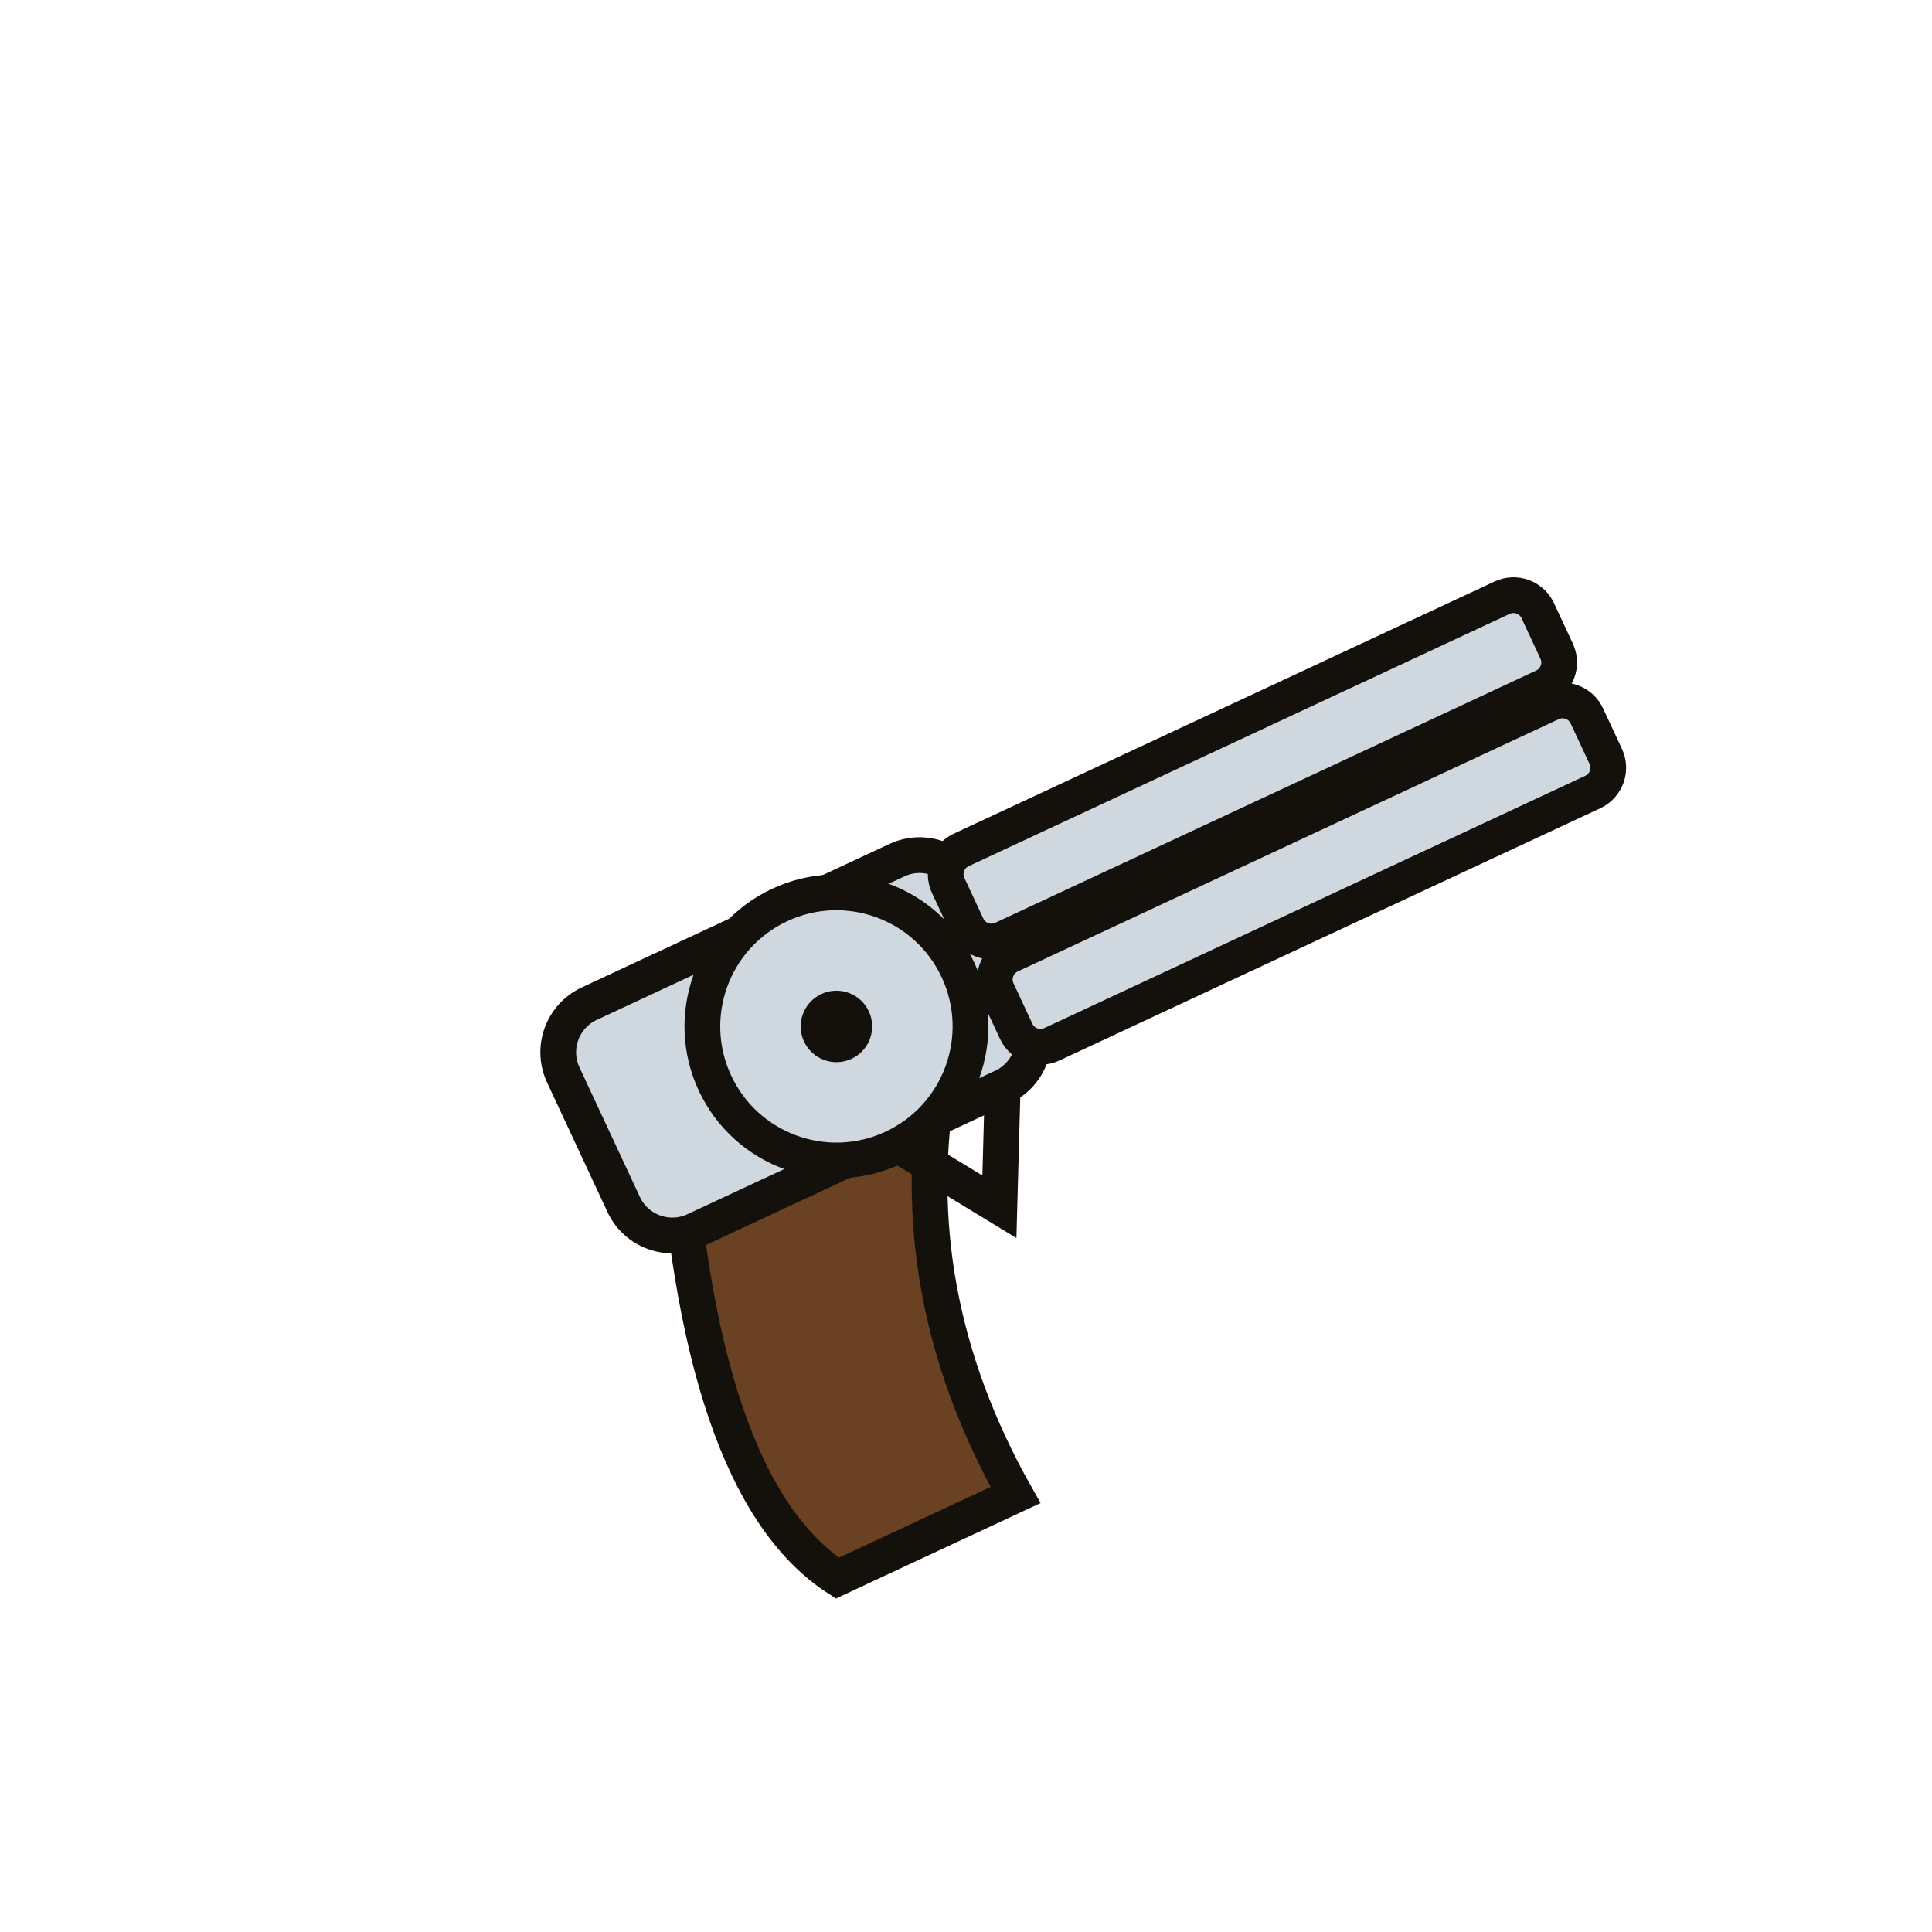
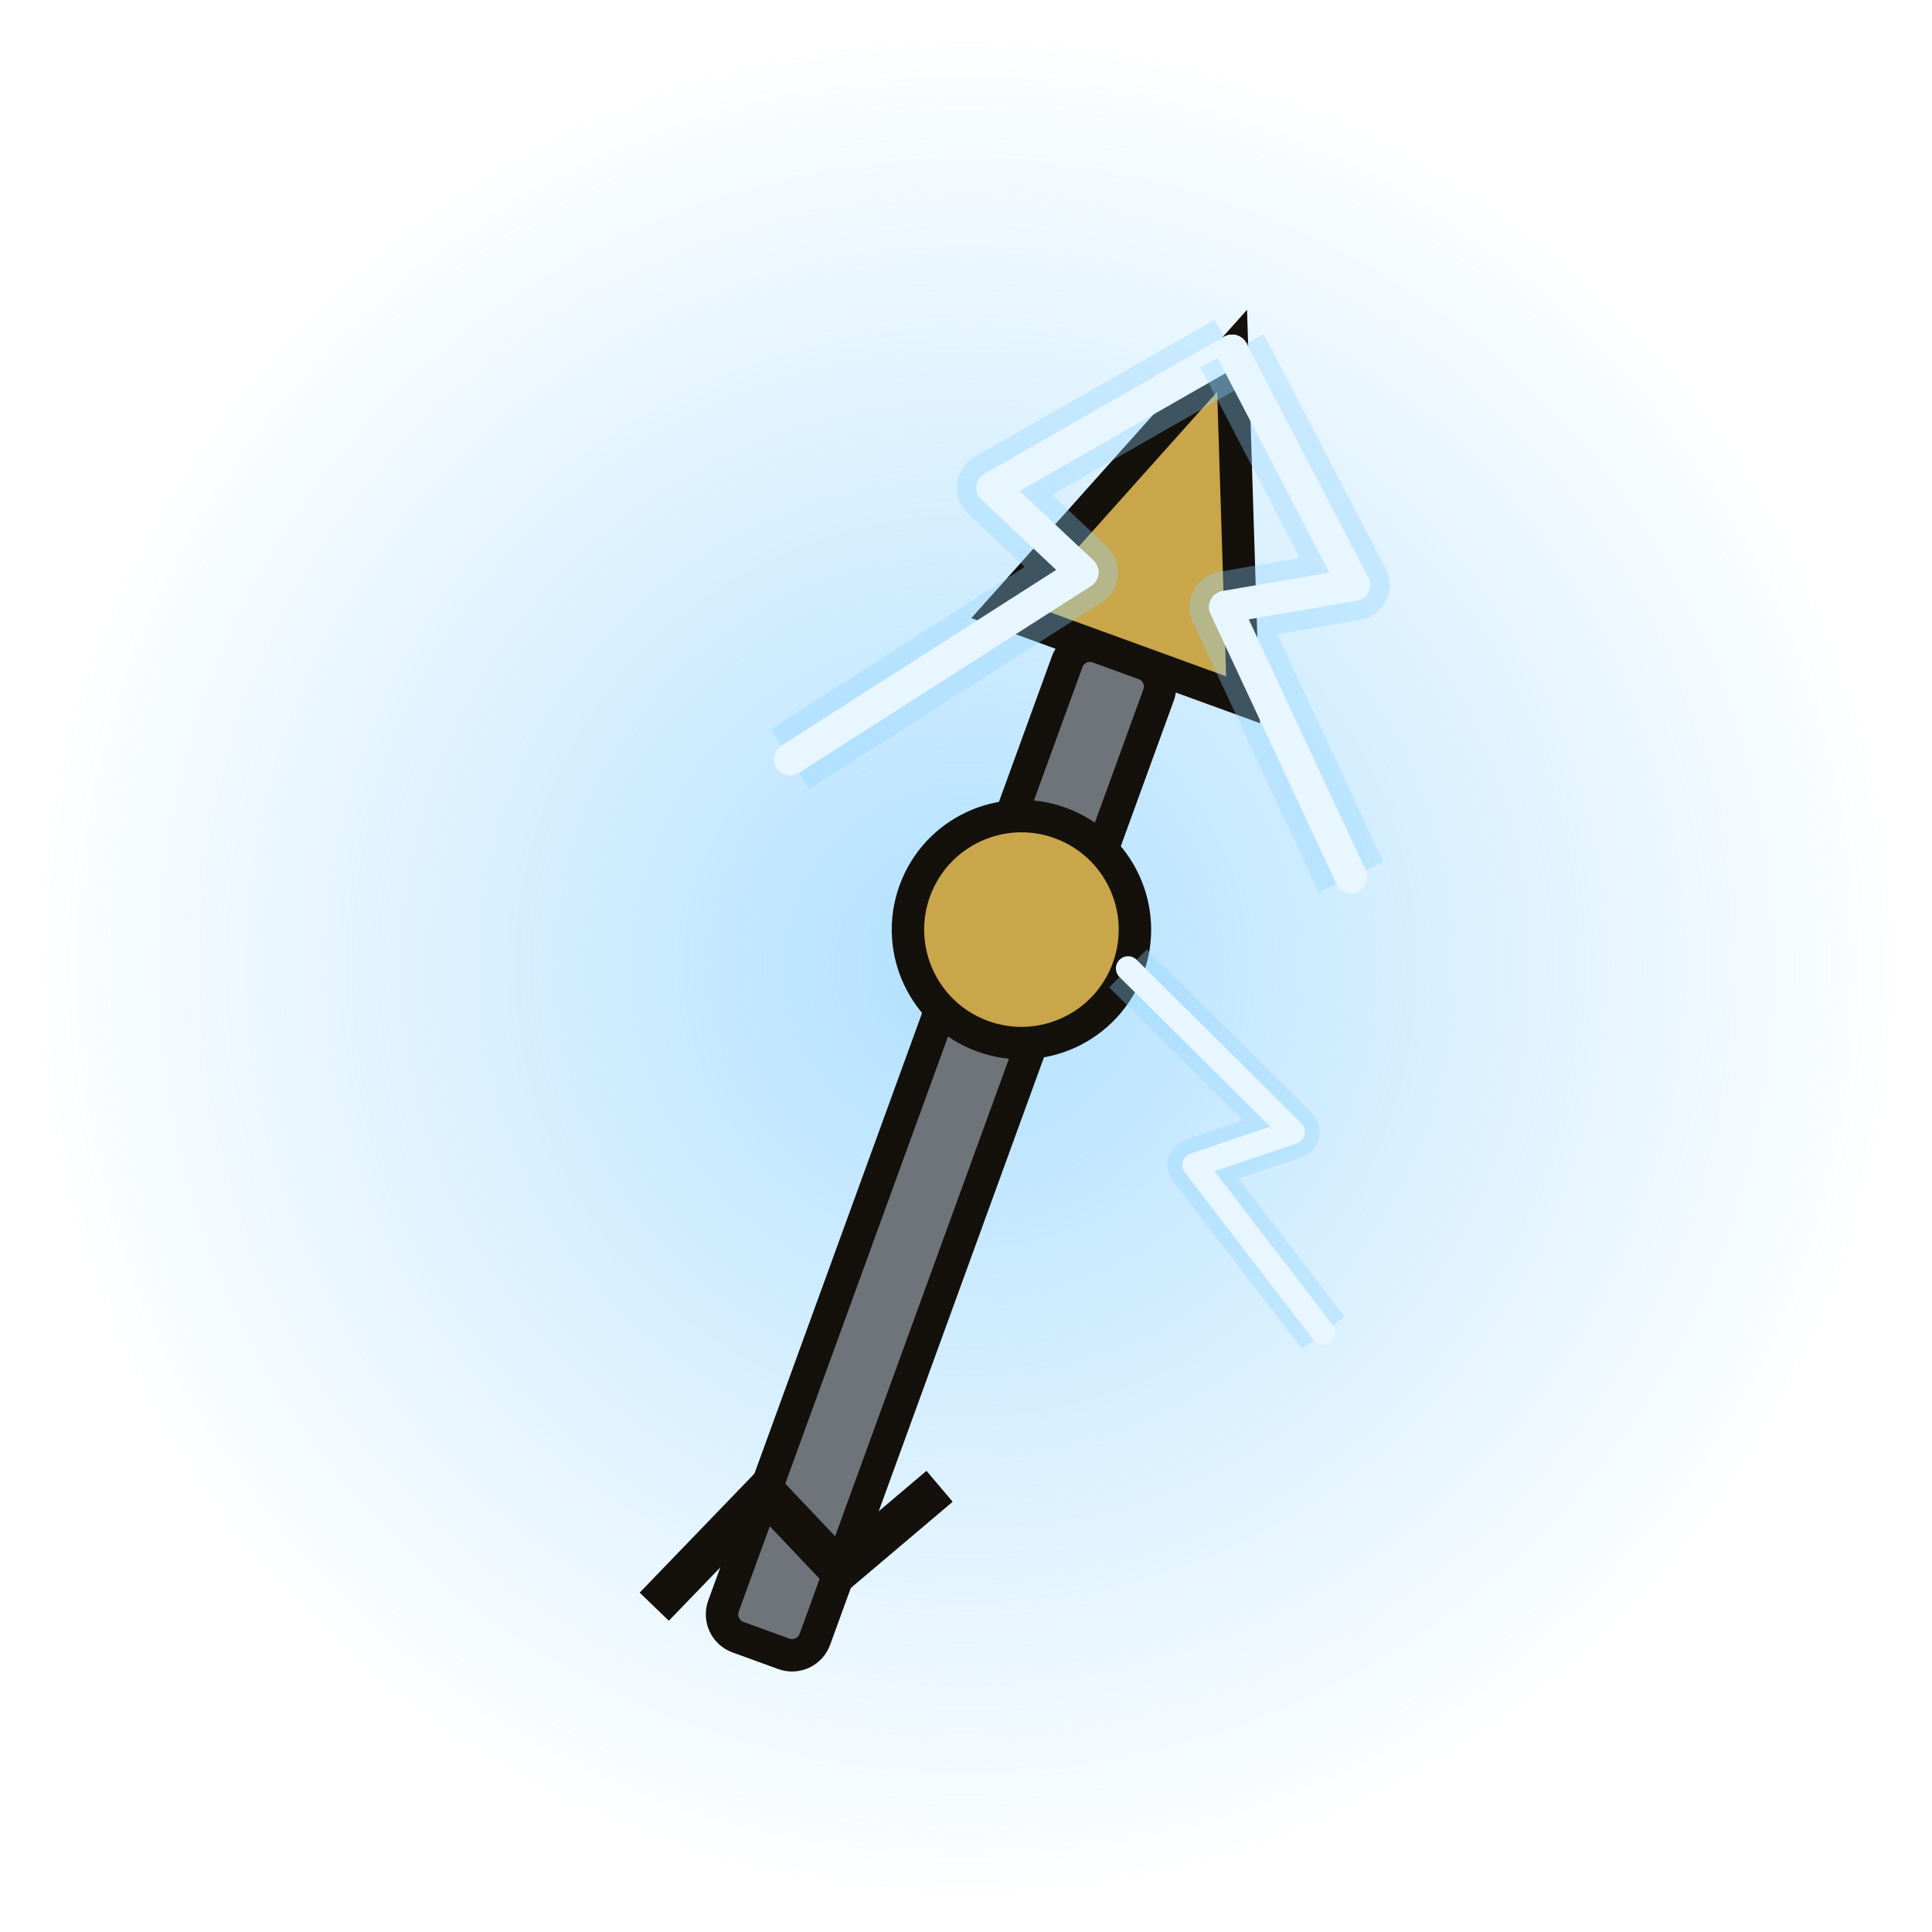
<svg xmlns="http://www.w3.org/2000/svg" viewBox="0 0 200 200" width="200" height="200">
-   <defs />
-   <g transform="translate(100 100) rotate(-25) scale(0.925)">
-     <g transform="translate(-12 0)">
-       <path d="M-24,0 Q-40,40 -30,56 L-8,56 Q-10,30 4,10 Z" fill="#6a4122" stroke="#14100c" stroke-width="4" />
-       <rect x="-34" y="-14" width="50" height="28" rx="6" fill="#cfd7df" stroke="#14100c" stroke-width="4" />
-       <circle cx="-4" cy="0" r="15" fill="#cfd7df" stroke="#14100c" stroke-width="4" />
-       <circle cx="-4" cy="0" r="4" fill="#14100c" />
-       <rect x="14" y="-12" width="72.8" height="11" rx="3" fill="#cfd7df" stroke="#14100c" stroke-width="4" />
-       <rect x="14" y="1" width="72.8" height="11" rx="3" fill="#cfd7df" stroke="#14100c" stroke-width="4" />
-       <path d="M-4,14 L4,26 L10,14" fill="none" stroke="#14100c" stroke-width="4" />
-     </g>
+   <defs>
+     <radialGradient id="glow">
+       <stop offset="0" stop-color="#8fd3ff" stop-opacity="0.7" />
+       <stop offset="1" stop-color="#8fd3ff" stop-opacity="0" />
+     </radialGradient>
+   </defs>
+   <circle cx="100" cy="100" r="96" fill="url(#glow)" />
+   <g transform="translate(100 112) rotate(20) scale(0.839)">
+     <rect x="-6" y="-56" width="12" height="130" rx="3" fill="#6e747a" stroke="#14100c" stroke-width="4" />
+     <path d="M-16,-56 L0,-96 L16,-56 Z" fill="#c9a64a" stroke="#14100c" stroke-width="4" />
+     <circle cx="0" cy="-20" r="14" fill="#c9a64a" stroke="#14100c" stroke-width="4" />
+     <path d="M-14,74 L-6,56 L6,62 L14,48" fill="none" stroke="#14100c" stroke-width="5" />
+     <path d="M0,-96 L-22,-70 L-8,-64 L-34,-30" fill="none" stroke="#8fd3ff" stroke-width="8.8" stroke-opacity="0.35" stroke-linejoin="round" />
+     <path d="M0,-96 L-22,-70 L-8,-64 L-34,-30" fill="none" stroke="#e8f6ff" stroke-width="4" stroke-linejoin="round" stroke-linecap="round" />
+     <path d="M0,-96 L24,-74 L10,-66 L36,-40" fill="none" stroke="#8fd3ff" stroke-width="8.8" stroke-opacity="0.35" stroke-linejoin="round" />
+     <path d="M0,-96 L24,-74 L10,-66 L36,-40" fill="none" stroke="#e8f6ff" stroke-width="4" stroke-linejoin="round" stroke-linecap="round" />
+     <path d="M14,-20 L40,-8 L30,0 L52,14" fill="none" stroke="#8fd3ff" stroke-width="6.6" stroke-opacity="0.35" stroke-linejoin="round" />
+     <path d="M14,-20 L40,-8 L30,0 L52,14" fill="none" stroke="#e8f6ff" stroke-width="3" stroke-linejoin="round" stroke-linecap="round" />
  </g>
</svg>
